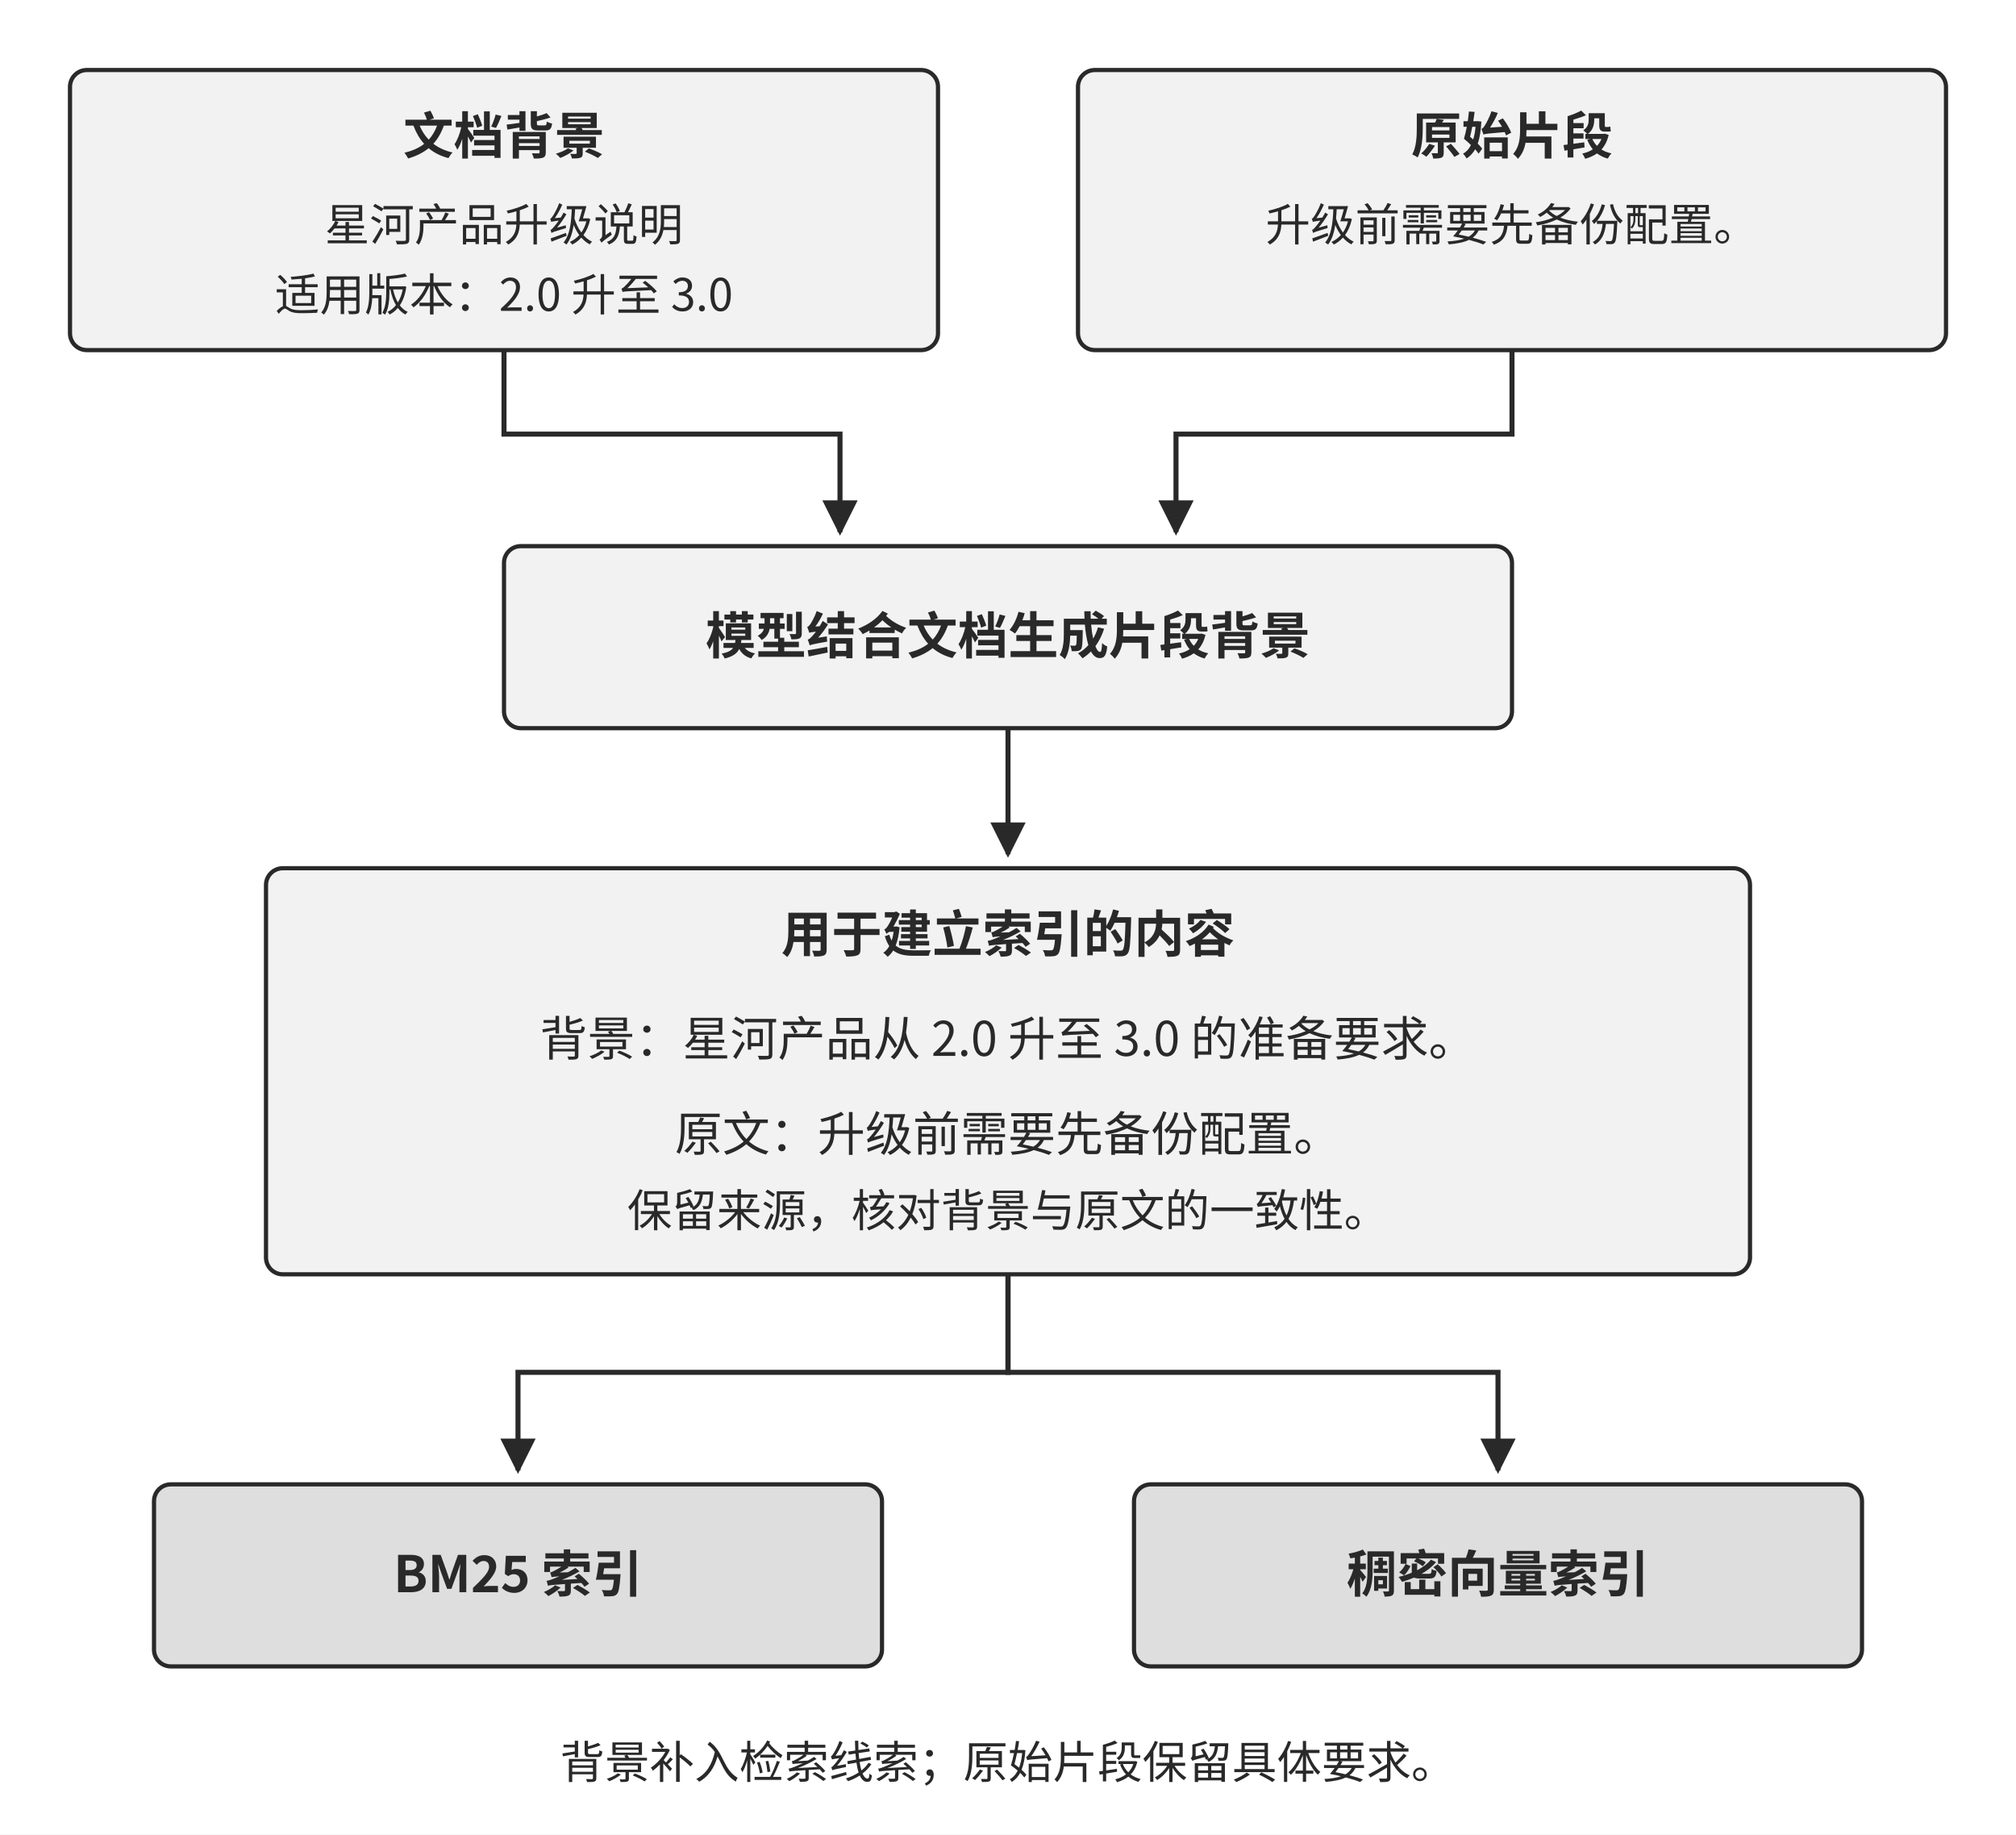
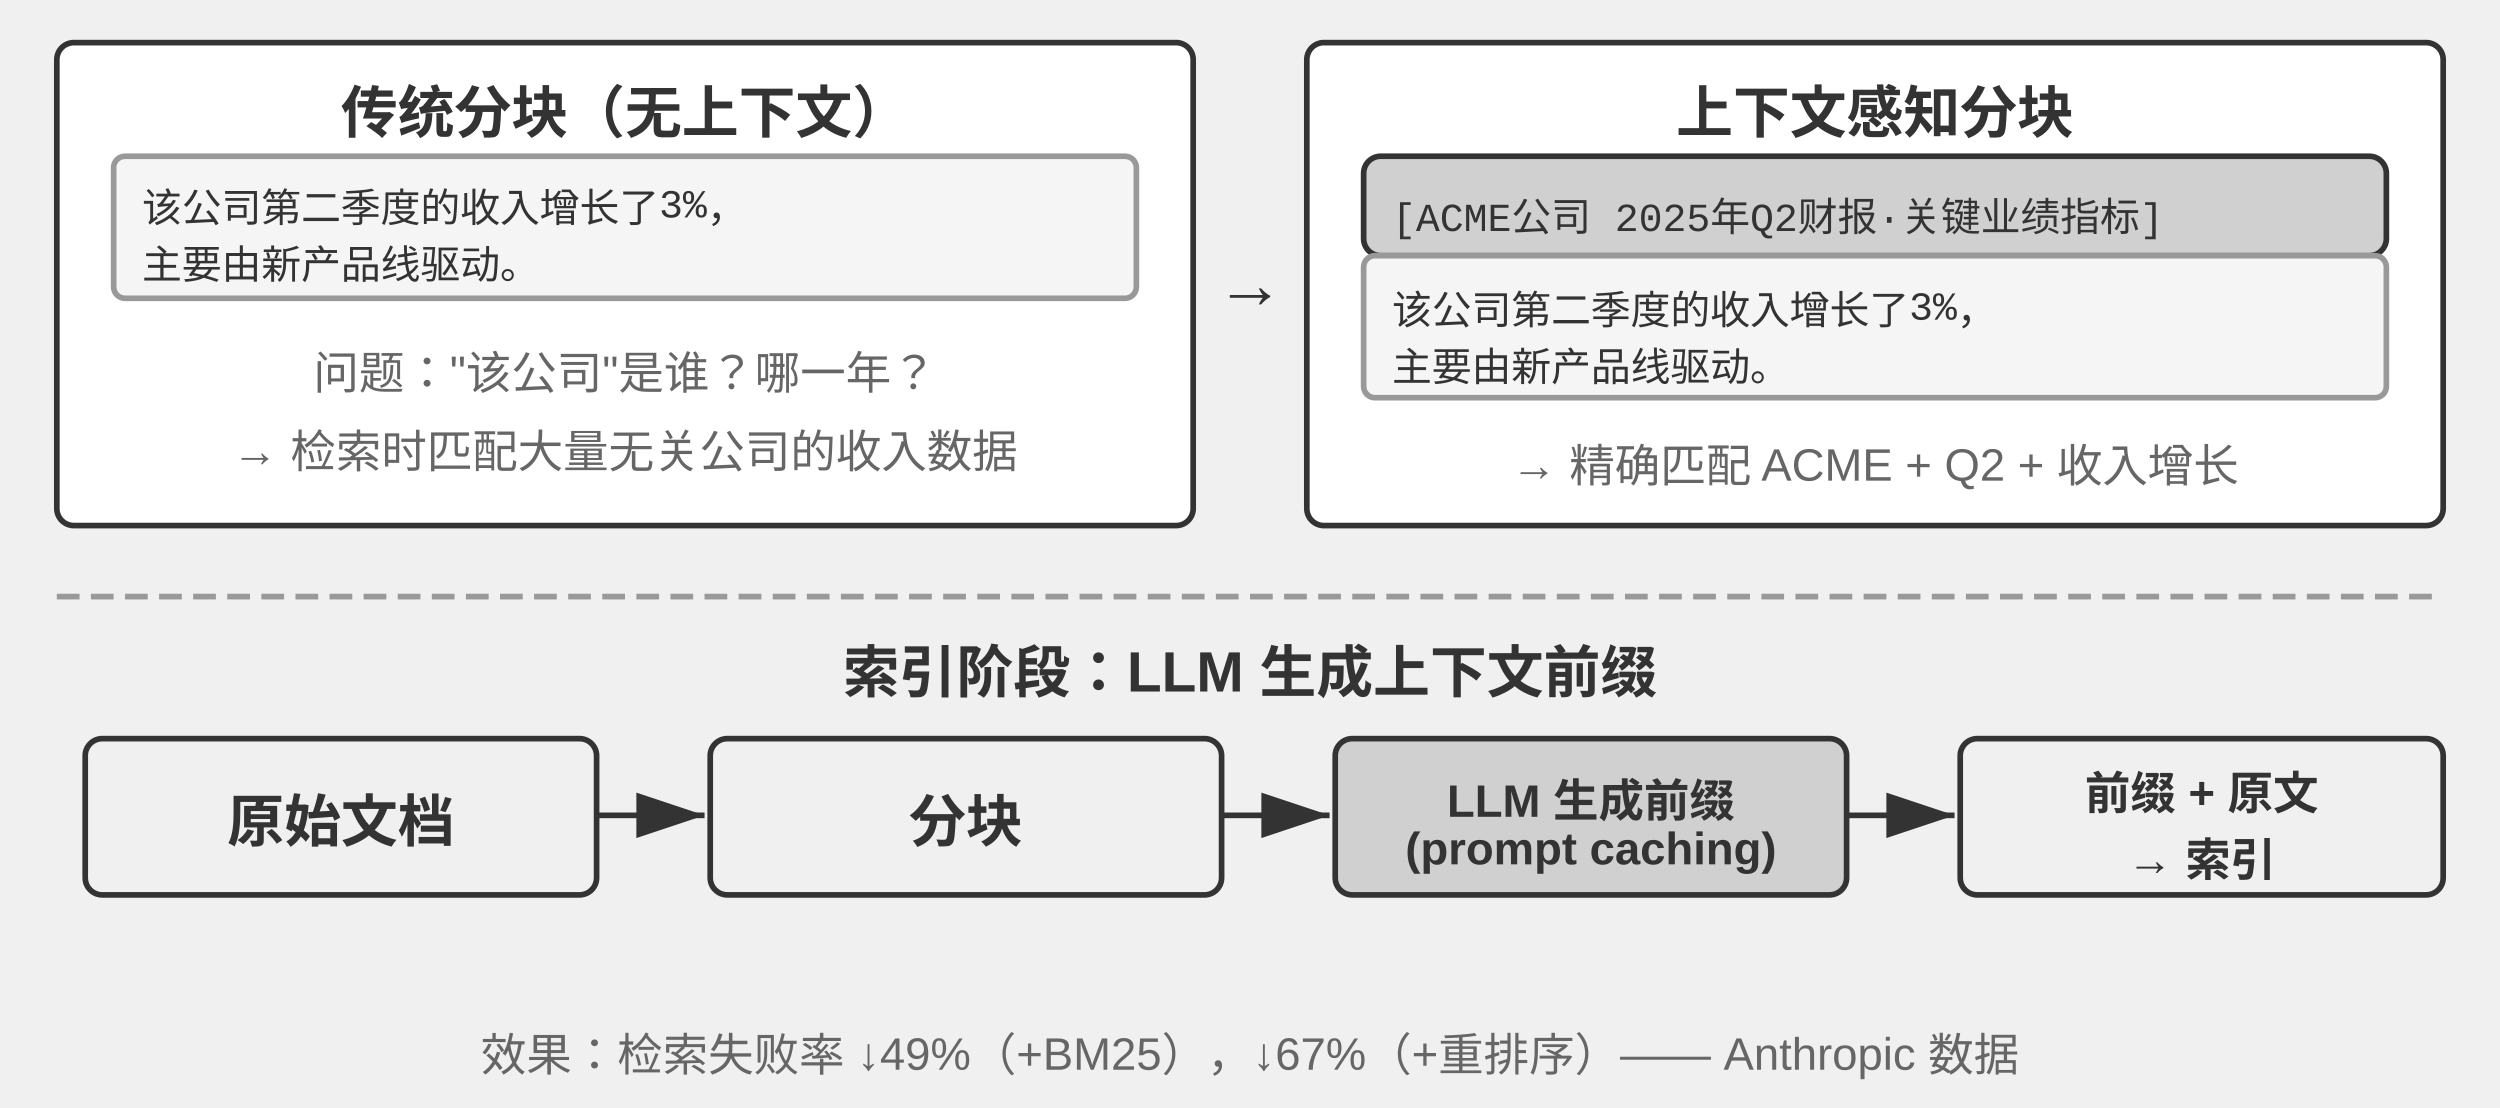
- <svg xmlns="http://www.w3.org/2000/svg" width="150mm" height="136.46mm" viewBox="0 0 720 655" role="img" aria-labelledby="title desc">
+ <svg xmlns="http://www.w3.org/2000/svg" viewBox="0 40 880 390" width="880" height="390" style="background:#ffffff">
  <defs>
-     <marker id="arrow" viewBox="0 0 10 10" refX="9" refY="5" markerWidth="7" markerHeight="7" orient="auto-start-reverse">
-       <path d="M0 0 L10 5 L0 10 Z" fill="#292929" />
+     <marker id="ah" markerWidth="12" markerHeight="8" refX="12" refY="4" orient="auto">
+       <polygon points="0 0, 12 4, 0 8" fill="#333333" />
+     </marker>
+     <marker id="ah-light" markerWidth="12" markerHeight="8" refX="12" refY="4" orient="auto">
+       <polygon points="0 0, 12 4, 0 8" fill="#999999" />
    </marker>
  </defs>
-   <rect width="720" height="655" fill="#ffffff" />
-   <rect x="25" y="25" width="310" height="100" rx="6" fill="#f2f2f2" stroke="#292929" stroke-width="1.5" />
-   <text x="180.0" y="55" font-family="Noto Sans CJK SC,Source Han Sans CN,Microsoft YaHei,sans-serif" font-size="18" font-weight="700" text-anchor="middle" fill="#292929">文档背景</text>
-   <text x="180.0" y="86" font-family="Noto Sans CJK SC,Source Han Sans CN,Microsoft YaHei,sans-serif" font-size="16" font-weight="400" text-anchor="middle" fill="#292929">星河产品升级说明</text>
-   <text x="180.0" y="111" font-family="Noto Sans CJK SC,Source Han Sans CN,Microsoft YaHei,sans-serif" font-size="16" font-weight="400" text-anchor="middle" fill="#292929">适用版本：2.0 升至 3.0</text>
-   <rect x="385" y="25" width="310" height="100" rx="6" fill="#f2f2f2" stroke="#292929" stroke-width="1.5" />
-   <text x="540.0" y="55" font-family="Noto Sans CJK SC,Source Han Sans CN,Microsoft YaHei,sans-serif" font-size="18" font-weight="700" text-anchor="middle" fill="#292929">原始片段</text>
-   <text x="540.0" y="86" font-family="Noto Sans CJK SC,Source Han Sans CN,Microsoft YaHei,sans-serif" font-size="16" font-weight="400" text-anchor="middle" fill="#292929">升级前需要先备份配置。</text>
-   <path d="M 180 125 L 180 155 L 300 155 L 300 190" fill="none" stroke="#292929" stroke-width="1.8" marker-end="url(#arrow)" />
-   <path d="M 540 125 L 540 155 L 420 155 L 420 190" fill="none" stroke="#292929" stroke-width="1.8" marker-end="url(#arrow)" />
-   <rect x="180" y="195" width="360" height="65" rx="6" fill="#f2f2f2" stroke="#292929" stroke-width="1.5" />
-   <text x="360.0" y="233.5" font-family="Noto Sans CJK SC,Source Han Sans CN,Microsoft YaHei,sans-serif" font-size="18" font-weight="700" text-anchor="middle" fill="#292929">模型结合文档生成片段背景</text>
-   <path d="M 360 260 L 360 305" fill="none" stroke="#292929" stroke-width="1.8" marker-end="url(#arrow)" />
-   <rect x="95" y="310" width="530" height="145" rx="6" fill="#f2f2f2" stroke="#292929" stroke-width="1.5" />
-   <text x="360" y="340" font-family="Noto Sans CJK SC,Source Han Sans CN,Microsoft YaHei,sans-serif" font-size="18" font-weight="700" text-anchor="middle" fill="#292929">用于建立索引的内容</text>
-   <text x="360" y="377" font-family="Noto Sans CJK SC,Source Han Sans CN,Microsoft YaHei,sans-serif" font-size="17" font-weight="400" text-anchor="middle" fill="#292929">背景：星河产品从 2.0 升至 3.0 的准备要求。</text>
-   <text x="360" y="411" font-family="Noto Sans CJK SC,Source Han Sans CN,Microsoft YaHei,sans-serif" font-size="17" font-weight="400" text-anchor="middle" fill="#292929">原文：升级前需要先备份配置。</text>
-   <text x="360" y="438" font-family="Noto Sans CJK SC,Source Han Sans CN,Microsoft YaHei,sans-serif" font-size="16" font-weight="400" text-anchor="middle" fill="#292929">保留来源，核对背景与原文的一致性。</text>
-   <path d="M 360 455 L 360 490 L 185 490 L 185 525" fill="none" stroke="#292929" stroke-width="1.8" marker-end="url(#arrow)" />
-   <rect x="55" y="530" width="260" height="65" rx="6" fill="#dedede" stroke="#292929" stroke-width="1.5" />
-   <text x="185.0" y="568.5" font-family="Noto Sans CJK SC,Source Han Sans CN,Microsoft YaHei,sans-serif" font-size="18" font-weight="700" text-anchor="middle" fill="#292929">BM25 索引</text>
-   <path d="M 360 455 L 360 490 L 535 490 L 535 525" fill="none" stroke="#292929" stroke-width="1.8" marker-end="url(#arrow)" />
-   <rect x="405" y="530" width="260" height="65" rx="6" fill="#dedede" stroke="#292929" stroke-width="1.5" />
-   <text x="535.0" y="568.5" font-family="Noto Sans CJK SC,Source Han Sans CN,Microsoft YaHei,sans-serif" font-size="18" font-weight="700" text-anchor="middle" fill="#292929">稠密向量索引</text>
-   <text x="360" y="635" font-family="Noto Sans CJK SC,Source Han Sans CN,Microsoft YaHei,sans-serif" font-size="16" font-weight="400" text-anchor="middle" fill="#292929">背景补入检索线索；原始片段保留具体要求。</text>
+   <rect x="20" y="55" width="400" height="170" rx="6" fill="#ffffff" stroke="#333333" stroke-width="2" />
+   <text x="220" y="78" font-family="Arial, 'Helvetica Neue', Helvetica, 'PingFang SC', 'Microsoft YaHei', sans-serif" font-size="20" fill="#333333" text-anchor="middle" dominant-baseline="central" font-weight="bold">传统分块（无上下文）</text>
+   <rect x="40" y="95" width="360" height="50" rx="4" fill="#f5f5f5" stroke="#999999" stroke-width="2" />
+   <text x="50" y="112" font-family="'Courier New', Courier, monospace" font-size="14" fill="#333333" text-anchor="start" dominant-baseline="central">该公司第二季度的收入增长了3%，</text>
+   <text x="50" y="132" font-family="'Courier New', Courier, monospace" font-size="14" fill="#333333" text-anchor="start" dominant-baseline="central">主要由新产品线驱动。</text>
+   <text x="220" y="170" font-family="Arial, 'Helvetica Neue', Helvetica, 'PingFang SC', 'Microsoft YaHei', sans-serif" font-size="16" fill="#666666" text-anchor="middle" dominant-baseline="central" font-weight="normal">问题："该公司"是谁？哪一年？</text>
+   <text x="220" y="195" font-family="Arial, 'Helvetica Neue', Helvetica, 'PingFang SC', 'Microsoft YaHei', sans-serif" font-size="16" fill="#666666" text-anchor="middle" dominant-baseline="central" font-weight="normal">→ 检索时匹配大量无关公司的收入数据</text>
+   <rect x="460" y="55" width="400" height="170" rx="6" fill="#ffffff" stroke="#333333" stroke-width="2" />
+   <text x="660" y="78" font-family="Arial, 'Helvetica Neue', Helvetica, 'PingFang SC', 'Microsoft YaHei', sans-serif" font-size="20" fill="#333333" text-anchor="middle" dominant-baseline="central" font-weight="bold">上下文感知分块</text>
+   <rect x="480" y="95" width="360" height="35" rx="6" fill="#d0d0d0" stroke="#333333" stroke-width="2" />
+   <text x="490" y="113" font-family="'Courier New', Courier, monospace" font-size="14" fill="#333333" text-anchor="start" dominant-baseline="central">[ACME公司 2025年Q2财报·关键业绩指标]</text>
+   <rect x="480" y="130" width="360" height="50" rx="4" fill="#f5f5f5" stroke="#999999" stroke-width="2" />
+   <text x="490" y="148" font-family="'Courier New', Courier, monospace" font-size="14" fill="#333333" text-anchor="start" dominant-baseline="central">该公司第二季度的收入增长了3%，</text>
+   <text x="490" y="168" font-family="'Courier New', Courier, monospace" font-size="14" fill="#333333" text-anchor="start" dominant-baseline="central">主要由新产品线驱动。</text>
+   <text x="660" y="200" font-family="Arial, 'Helvetica Neue', Helvetica, 'PingFang SC', 'Microsoft YaHei', sans-serif" font-size="16" fill="#666666" text-anchor="middle" dominant-baseline="central" font-weight="normal">→ 精确匹配 ACME + Q2 + 收入增长</text>
+   <text x="440" y="140" font-family="Arial, 'Helvetica Neue', Helvetica, 'PingFang SC', 'Microsoft YaHei', sans-serif" font-size="24" fill="#333333" text-anchor="middle" dominant-baseline="central" font-weight="bold">→</text>
+   <line x1="20" y1="250" x2="860" y2="250" stroke="#999999" stroke-width="2" stroke-dasharray="8,4" />
+   <text x="440.0" y="275" font-family="Arial, 'Helvetica Neue', Helvetica, 'PingFang SC', 'Microsoft YaHei', sans-serif" font-size="20" fill="#333333" text-anchor="middle" dominant-baseline="central" font-weight="bold">索引阶段：LLM 生成上下文前缀</text>
+   <rect x="30" y="300" width="180" height="55" rx="6" fill="#f0f0f0" stroke="#333333" stroke-width="2" />
+   <text x="120.0" y="327.5" font-family="Arial, 'Helvetica Neue', Helvetica, 'PingFang SC', 'Microsoft YaHei', sans-serif" font-size="20" fill="#333333" text-anchor="middle" dominant-baseline="central" font-weight="bold">原始文档</text>
+   <line x1="210" y1="327" x2="248" y2="327" stroke="#333333" stroke-width="2" marker-end="url(#ah)" />
+   <rect x="250" y="300" width="180" height="55" rx="6" fill="#f0f0f0" stroke="#333333" stroke-width="2" />
+   <text x="340.0" y="327.5" font-family="Arial, 'Helvetica Neue', Helvetica, 'PingFang SC', 'Microsoft YaHei', sans-serif" font-size="20" fill="#333333" text-anchor="middle" dominant-baseline="central" font-weight="bold">分块</text>
+   <line x1="430" y1="327" x2="468" y2="327" stroke="#333333" stroke-width="2" marker-end="url(#ah)" />
+   <rect x="470" y="300" width="180" height="55" rx="6" fill="#d0d0d0" stroke="#333333" stroke-width="2" />
+   <text x="560.0" y="317.9" font-family="Arial, 'Helvetica Neue', Helvetica, 'PingFang SC', 'Microsoft YaHei', sans-serif" font-size="16" fill="#333333" text-anchor="middle" dominant-baseline="central" font-weight="bold">LLM 生成前缀</text>
+   <text x="560.0" y="338.7" font-family="Arial, 'Helvetica Neue', Helvetica, 'PingFang SC', 'Microsoft YaHei', sans-serif" font-size="16" fill="#333333" text-anchor="middle" dominant-baseline="central" font-weight="bold">(prompt caching)</text>
+   <line x1="650" y1="327" x2="688" y2="327" stroke="#333333" stroke-width="2" marker-end="url(#ah)" />
+   <rect x="690" y="300" width="170" height="55" rx="6" fill="#f0f0f0" stroke="#333333" stroke-width="2" />
+   <text x="775.0" y="317.9" font-family="Arial, 'Helvetica Neue', Helvetica, 'PingFang SC', 'Microsoft YaHei', sans-serif" font-size="16" fill="#333333" text-anchor="middle" dominant-baseline="central" font-weight="bold">前缀 + 原文</text>
+   <text x="775.0" y="338.7" font-family="Arial, 'Helvetica Neue', Helvetica, 'PingFang SC', 'Microsoft YaHei', sans-serif" font-size="16" fill="#333333" text-anchor="middle" dominant-baseline="central" font-weight="bold">→ 索引</text>
+   <text x="440.0" y="410" font-family="Arial, 'Helvetica Neue', Helvetica, 'PingFang SC', 'Microsoft YaHei', sans-serif" font-size="16" fill="#666666" text-anchor="middle" dominant-baseline="central" font-weight="normal">效果：检索失败率 ↓49%（+BM25），↓67%（+重排序）—— Anthropic 数据</text>
</svg>
